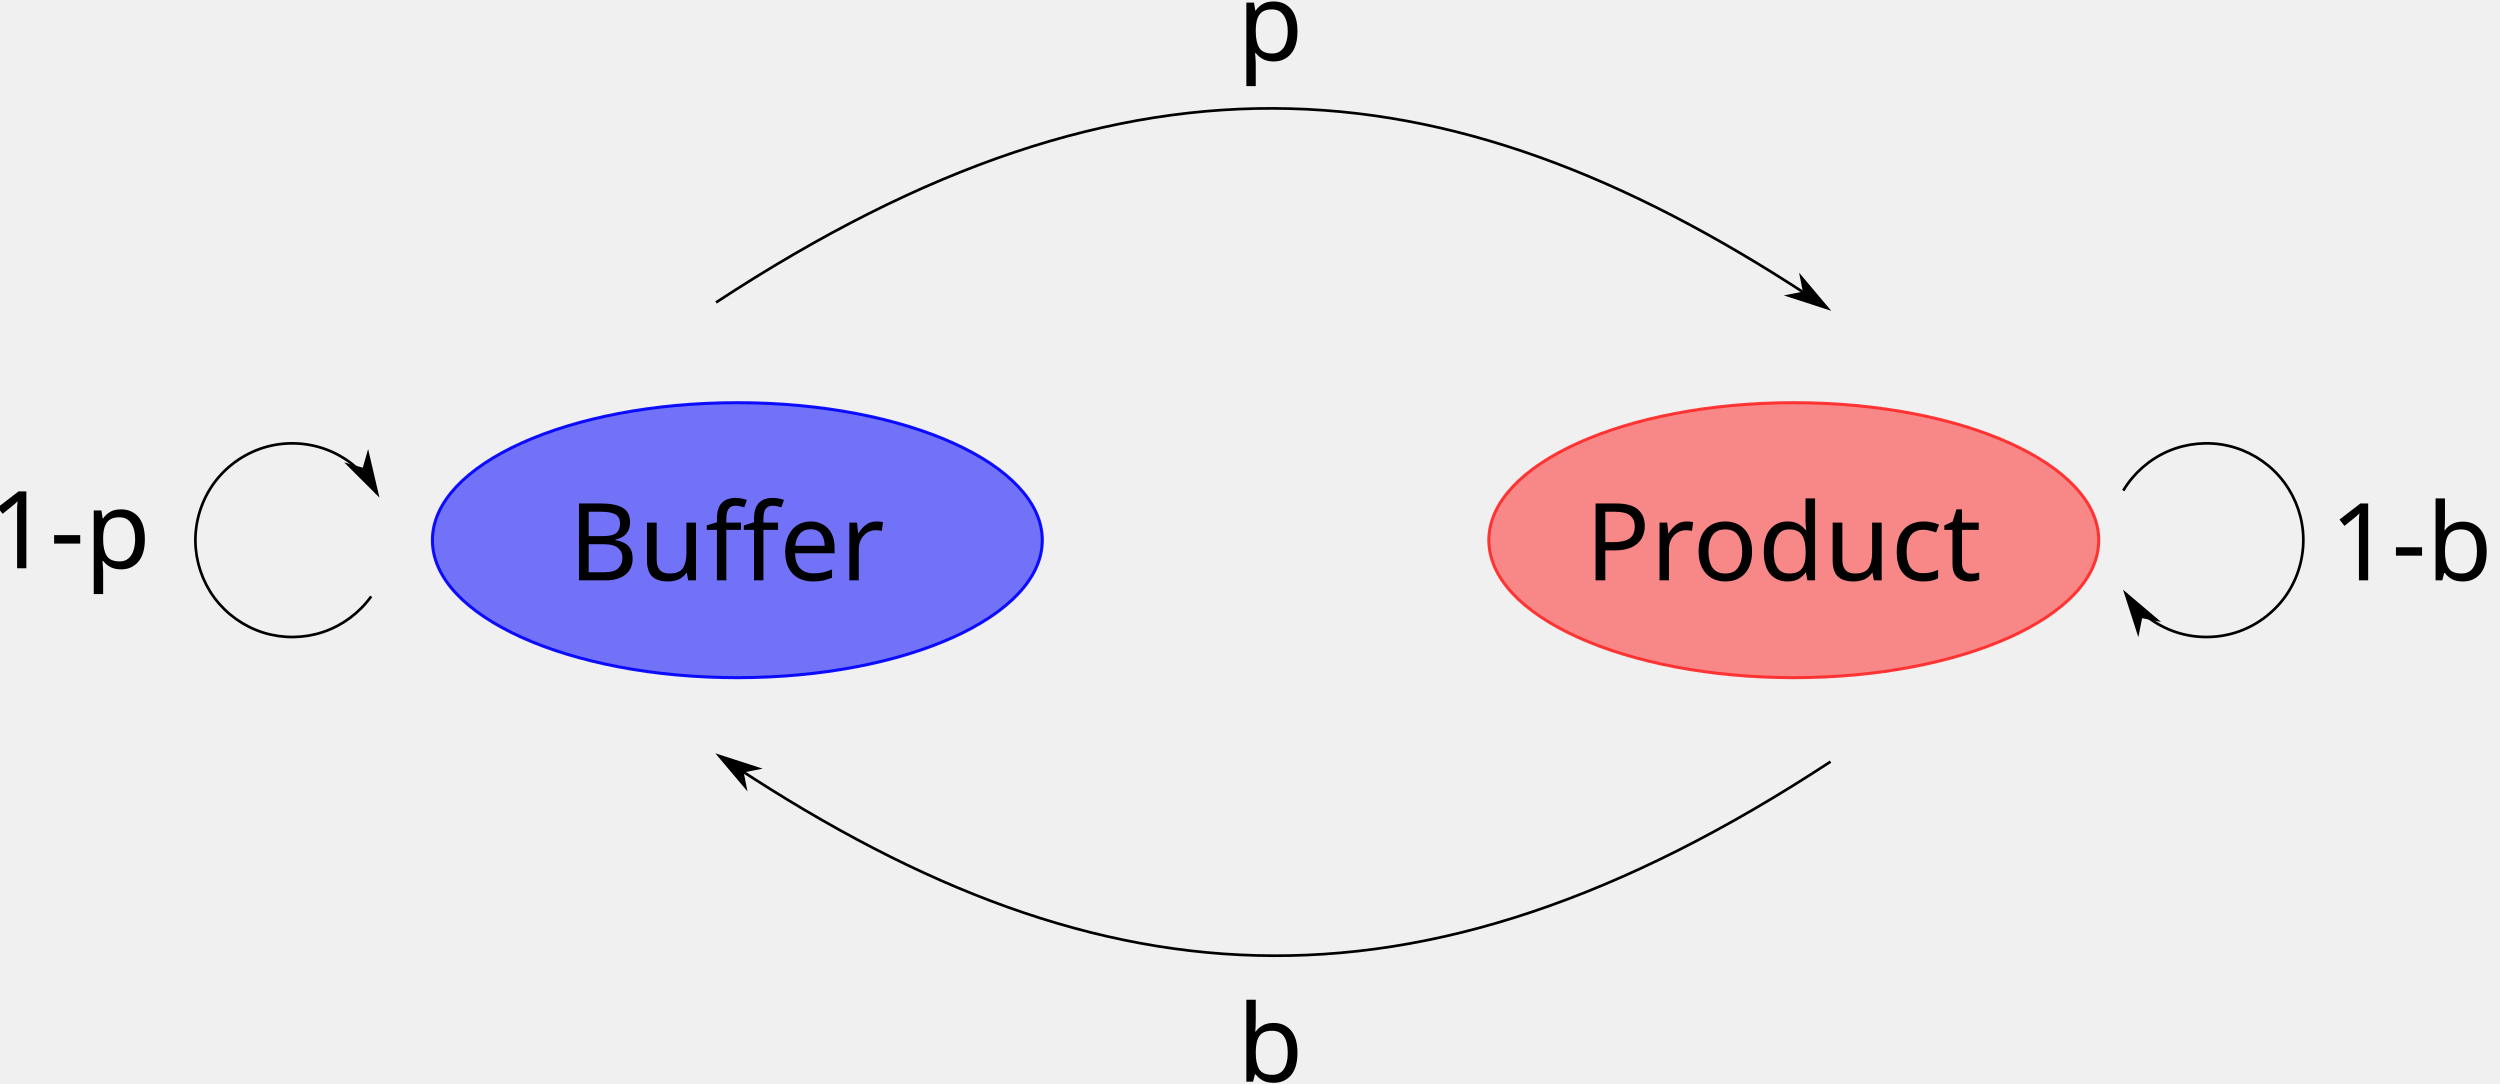
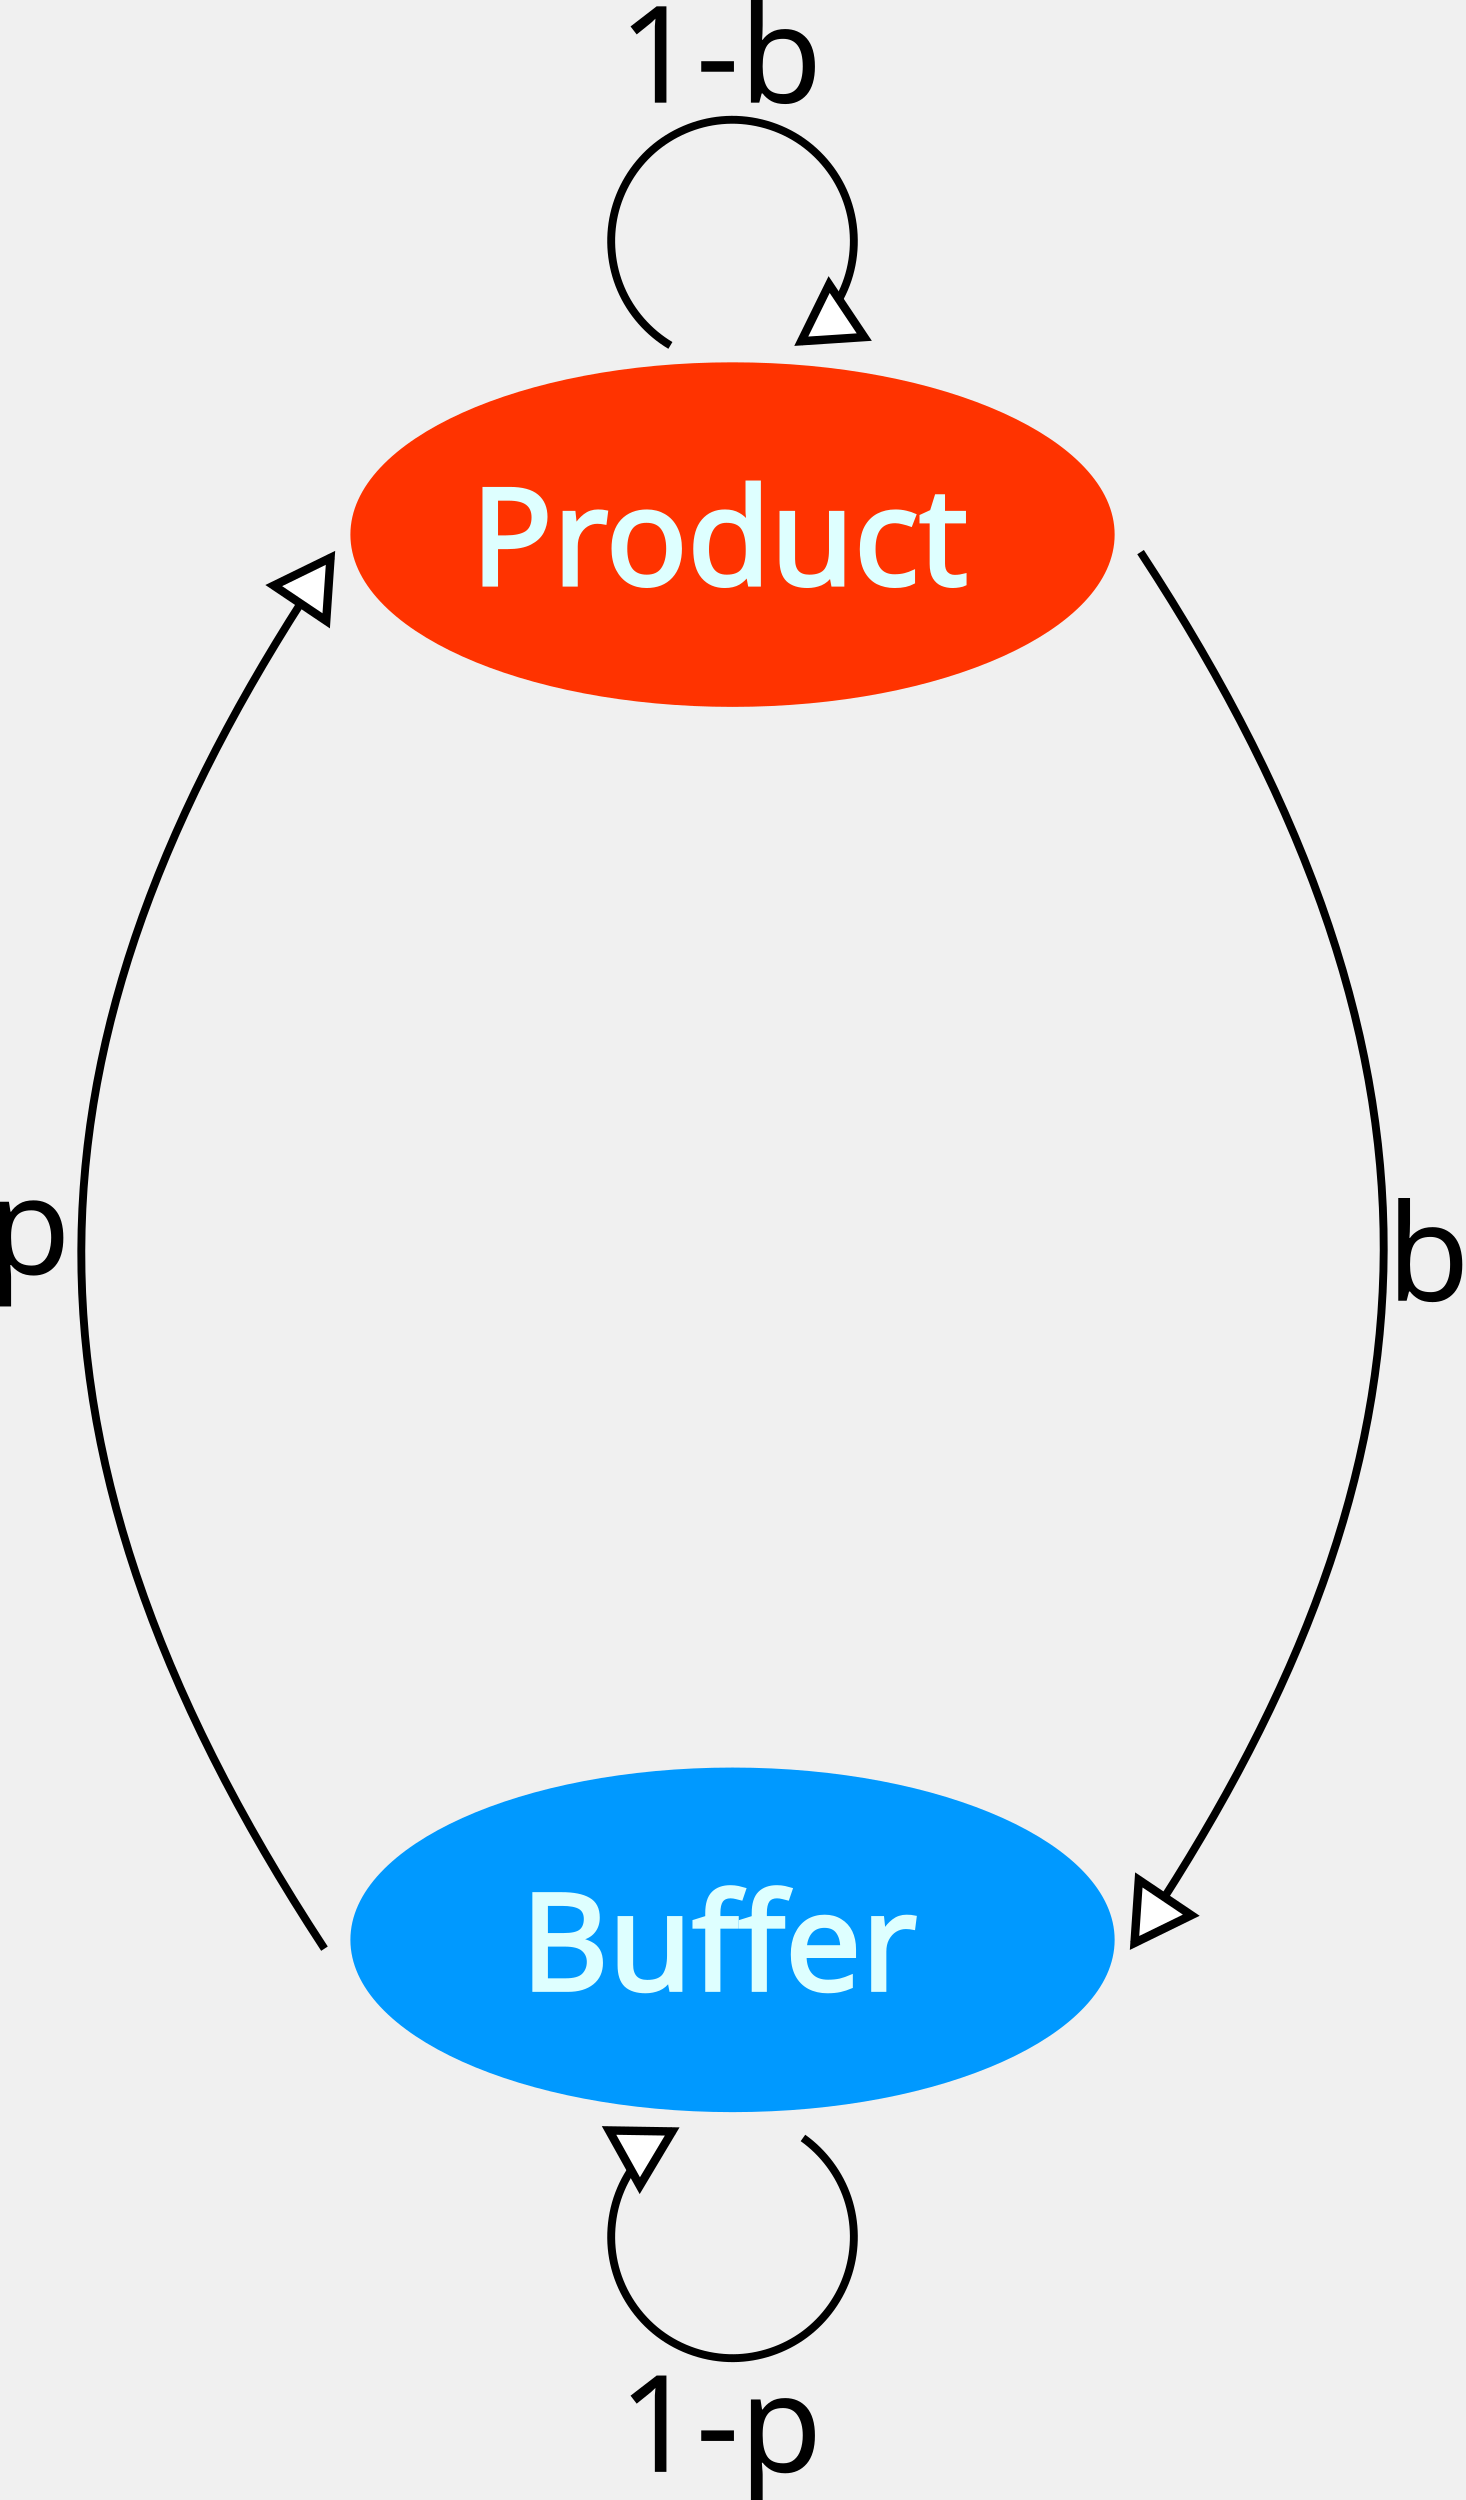
- <svg xmlns="http://www.w3.org/2000/svg" width="245.402mm" height="106.33mm" viewBox="0 0 245.402 106.33" version="1.1" id="svg8">
+ <svg xmlns="http://www.w3.org/2000/svg" width="114.764mm" height="195.838mm" viewBox="0 0 114.764 195.838" version="1.1" id="svg8">
  <defs id="defs2">
+     <marker style="overflow:visible" id="marker4929" refX="0.0" refY="0.0" orient="auto">
+       <path transform="scale(0.8) translate(-6,0)" style="fill-rule:evenodd;fill:#ffffff;stroke:#000000;stroke-width:1pt;stroke-opacity:1" d="M 5.77,0.0 L -2.88,5.0 L -2.88,-5.0 L 5.77,0.0 z " id="path4927" />
+     </marker>
+     <marker style="overflow:visible" id="marker4889" refX="0.0" refY="0.0" orient="auto">
+       <path transform="scale(0.8) translate(-6,0)" style="fill-rule:evenodd;fill:#ffffff;stroke:#000000;stroke-width:1pt;stroke-opacity:1" d="M 5.77,0.0 L -2.88,5.0 L -2.88,-5.0 L 5.77,0.0 z " id="path4887" />
+     </marker>
+     <marker style="overflow:visible" id="EmptyTriangleOutL" refX="0.0" refY="0.0" orient="auto">
+       <path transform="scale(0.8) translate(-6,0)" style="fill-rule:evenodd;fill:#ffffff;stroke:#000000;stroke-width:1pt;stroke-opacity:1" d="M 5.77,0.0 L -2.88,5.0 L -2.88,-5.0 L 5.77,0.0 z " id="path4717" />
+     </marker>
    <marker style="overflow:visible" id="marker5815" refX="0" refY="0" orient="auto">
      <path transform="matrix(-0.8,0,0,-0.8,-10,0)" style="fill:#000000;fill-opacity:1;fill-rule:evenodd;stroke:#000000;stroke-width:1pt;stroke-opacity:1" d="M 0,0 5,-5 -12.5,0 5,5 Z" id="path5813" />
-     </marker>
-     <marker orient="auto" refY="0" refX="0" id="Arrow1Lend" style="overflow:visible">
-       <path id="path4561" d="M 0,0 5,-5 -12.5,0 5,5 Z" style="fill:#000000;fill-opacity:1;fill-rule:evenodd;stroke:#000000;stroke-width:1pt;stroke-opacity:1" transform="matrix(-0.8,0,0,-0.8,-10,0)" />
    </marker>
    <marker orient="auto" refY="0" refX="0" id="Arrow1Lend-5" style="overflow:visible">
      <path id="path4561-6" d="M 0,0 5,-5 -12.5,0 5,5 Z" style="fill:#000000;fill-opacity:1;fill-rule:evenodd;stroke:#000000;stroke-width:1pt;stroke-opacity:1" transform="matrix(-0.8,0,0,-0.8,-10,0)" />
    </marker>
    <marker style="overflow:visible" id="marker5815-9" refX="0" refY="0" orient="auto">
      <path transform="matrix(-0.8,0,0,-0.8,-10,0)" style="fill:#000000;fill-opacity:1;fill-rule:evenodd;stroke:#000000;stroke-width:1pt;stroke-opacity:1" d="M 0,0 5,-5 -12.5,0 5,5 Z" id="path5813-1" />
    </marker>
  </defs>
-   <g id="layer1" transform="translate(25.34006,-34.77049)">
-     <ellipse style="fill:#0000ff;fill-opacity:0.527;stroke:#0000ff;stroke-width:0.3;stroke-miterlimit:4;stroke-dasharray:none;stroke-opacity:0.93" id="path815" cx="47.039" cy="87.795" rx="29.934" ry="13.497" />
-     <text xml:space="preserve" style="font-style:normal;font-weight:normal;font-size:10.583px;line-height:1.25;font-family:sans-serif;letter-spacing:0px;word-spacing:0px;fill:#000000;fill-opacity:1;stroke:none;stroke-width:0.265" x="30.459" y="91.74" id="text6886">
-       <tspan x="30.459" y="91.74" id="tspan6884" style="stroke-width:0.265">
-         <tspan x="30.459" y="91.74" id="tspan6882" style="stroke-width:0.265">Buffer</tspan>
+   <g id="layer1" transform="translate(-49.21735,139.2252)">
+     <g id="g3991" transform="translate(59.55985,-75.06191)">
+       <ellipse style="fill:#0099ff;fill-opacity:1" id="path815" cx="47.039" cy="87.795" rx="29.934" ry="13.497" />
+       <text xml:space="preserve" style="font-style:normal;font-weight:normal;font-size:10.583px;line-height:1.25;font-family:xkcd;letter-spacing:0px;word-spacing:0px;fill:#deffff;fill-opacity:1;stroke:#deffff;stroke-width:0.265;-inkscape-font-specification:'xkcd, Normal';font-stretch:normal;font-variant:normal;font-variant-ligatures:normal;font-variant-caps:normal;font-variant-numeric:normal;font-variant-east-asian:normal;" x="30.459" y="91.74" id="text6886">
+         <tspan x="30.459" y="91.74" id="tspan6884" style="stroke-width:0.265;fill:#deffff;stroke:#deffff;-inkscape-font-specification:'xkcd, Normal';font-family:xkcd;font-weight:normal;font-style:normal;font-stretch:normal;font-variant:normal;font-size:10.583px;font-variant-ligatures:normal;font-variant-caps:normal;font-variant-numeric:normal;font-variant-east-asian:normal;">
+           <tspan x="30.459" y="91.74" id="tspan6882" style="stroke-width:0.265;fill:#deffff;stroke:#deffff;-inkscape-font-specification:'xkcd, Normal';font-family:xkcd;font-weight:normal;font-style:normal;font-stretch:normal;font-variant:normal;font-size:10.583px;font-variant-ligatures:normal;font-variant-caps:normal;font-variant-numeric:normal;font-variant-east-asian:normal;">Buffer</tspan>
+         </tspan>
+       </text>
+     </g>
+     <g id="g3997" transform="translate(-44.14065,-185.142)">
+       <ellipse style="fill-opacity:1;fill:#ff3300" id="path815-3" cx="150.74" cy="87.795" rx="29.934" ry="13.497" />
+       <text xml:space="preserve" style="font-style:normal;font-weight:normal;font-size:10.583px;line-height:1.25;font-family:xkcd;letter-spacing:0px;word-spacing:0px;fill:#deffff;fill-opacity:1;stroke:#deffff;stroke-width:0.265;-inkscape-font-specification:'xkcd, Normal';font-stretch:normal;font-variant:normal;font-variant-ligatures:normal;font-variant-caps:normal;font-variant-numeric:normal;font-variant-east-asian:normal;" x="130.255" y="91.74" id="text6874">
+         <tspan x="130.255" y="91.74" id="tspan6872" style="stroke-width:0.265;fill:#deffff;stroke:#deffff;-inkscape-font-specification:'xkcd, Normal';font-family:xkcd;font-weight:normal;font-style:normal;font-stretch:normal;font-variant:normal;font-size:10.583px;font-variant-ligatures:normal;font-variant-caps:normal;font-variant-numeric:normal;font-variant-east-asian:normal;">
+           <tspan x="130.255" y="91.74" id="tspan6870" style="stroke-width:0.265;fill:#deffff;stroke:#deffff;-inkscape-font-specification:'xkcd, Normal';font-family:xkcd;font-weight:normal;font-style:normal;font-stretch:normal;font-variant:normal;font-size:10.583px;font-variant-ligatures:normal;font-variant-caps:normal;font-variant-numeric:normal;font-variant-east-asian:normal;">Product</tspan>
+         </tspan>
+       </text>
+     </g>
+     <path style="fill:none;stroke:#000000;stroke-width:0.619;stroke-linecap:butt;stroke-linejoin:miter;stroke-miterlimit:4;stroke-dasharray:none;stroke-opacity:1;marker-end:url(#EmptyTriangleOutL)" d="m 138.563,-95.976 c 27.001,41.16 23.91,72.697 -0.535,109.046" id="path4556" />
+     <path style="fill:none;stroke:#000000;stroke-width:0.619;stroke-linecap:butt;stroke-linejoin:miter;stroke-miterlimit:4;stroke-dasharray:none;stroke-opacity:1;marker-end:url(#EmptyTriangleOutL)" d="m 74.635,13.424 c -27.001,-41.16 -23.91,-72.697 0.535,-109.046" id="path4556-2" />
+     <path style="fill:none;stroke:#000000;stroke-width:0.619;stroke-linecap:butt;stroke-linejoin:miter;stroke-opacity:1;marker-end:url(#marker4889);stroke-miterlimit:4;stroke-dasharray:none" d="m 101.733,-112.166 c -1.712,-1.02 -3.088,-2.591 -3.873,-4.422 -0.785,-1.831 -0.974,-3.912 -0.533,-5.854 0.442,-1.943 1.512,-3.737 3.011,-5.049 1.499,-1.312 3.42,-2.134 5.404,-2.314 2.085,-0.189 4.228,0.336 5.991,1.466 1.762,1.13 3.133,2.859 3.831,4.833 0.698,1.974 0.72,4.18 0.061,6.167 -0.659,1.987 -1.996,3.743 -3.736,4.907" id="path5803" />
+     <path style="fill:none;stroke:#000000;stroke-width:0.619;stroke-linecap:butt;stroke-linejoin:miter;stroke-opacity:1;marker-end:url(#marker4929);stroke-miterlimit:4;stroke-dasharray:none" d="m 112.117,28.251 c 1.623,1.156 2.866,2.835 3.499,4.724 0.633,1.889 0.652,3.978 0.053,5.878 -0.599,1.9 -1.812,3.601 -3.413,4.786 -1.601,1.185 -3.583,1.848 -5.575,1.865 -2.094,0.018 -4.187,-0.68 -5.851,-1.95 -1.664,-1.27 -2.889,-3.105 -3.424,-5.129 -0.535,-2.024 -0.376,-4.225 0.443,-6.151 0.819,-1.927 2.295,-3.567 4.124,-4.586" id="path5803-7" />
+     <text xml:space="preserve" style="font-style:normal;font-weight:normal;font-size:10.583px;line-height:1.25;font-family:xkcd;letter-spacing:0px;word-spacing:0px;fill:#000000;fill-opacity:1;stroke:none;stroke-width:0.265;-inkscape-font-specification:'xkcd, Normal';font-stretch:normal;font-variant:normal;font-variant-ligatures:normal;font-variant-caps:normal;font-variant-numeric:normal;font-variant-east-asian:normal;" x="48.256" y="-39.413" id="text6862">
+       <tspan x="48.256" y="-39.413" id="tspan6860" style="stroke-width:0.265;-inkscape-font-specification:'xkcd, Normal';font-family:xkcd;font-weight:normal;font-style:normal;font-stretch:normal;font-variant:normal;font-size:10.583px;font-variant-ligatures:normal;font-variant-caps:normal;font-variant-numeric:normal;font-variant-east-asian:normal;">
+         <tspan x="48.256" y="-39.413" id="tspan6858" style="stroke-width:0.265;-inkscape-font-specification:'xkcd, Normal';font-family:xkcd;font-weight:normal;font-style:normal;font-stretch:normal;font-variant:normal;font-size:10.583px;font-variant-ligatures:normal;font-variant-caps:normal;font-variant-numeric:normal;font-variant-east-asian:normal;">p</tspan>
      </tspan>
    </text>
-     <ellipse style="fill:#ff2a2a;fill-opacity:0.527;stroke:#ff2a2a;stroke-width:0.3;stroke-miterlimit:4;stroke-dasharray:none;stroke-opacity:0.93" id="path815-3" cx="150.74" cy="87.795" rx="29.934" ry="13.497" />
-     <text xml:space="preserve" style="font-style:normal;font-weight:normal;font-size:10.583px;line-height:1.25;font-family:sans-serif;letter-spacing:0px;word-spacing:0px;fill:#000000;fill-opacity:1;stroke:none;stroke-width:0.265" x="130.255" y="91.74" id="text6874">
-       <tspan x="130.255" y="91.74" id="tspan6872" style="stroke-width:0.265">
-         <tspan x="130.255" y="91.74" id="tspan6870" style="stroke-width:0.265">Product</tspan>
+     <text xml:space="preserve" style="font-style:normal;font-weight:normal;font-size:10.583px;line-height:1.25;font-family:xkcd;letter-spacing:0px;word-spacing:0px;fill:#000000;fill-opacity:1;stroke:none;stroke-width:0.265;-inkscape-font-specification:'xkcd, Normal';font-stretch:normal;font-variant:normal;font-variant-ligatures:normal;font-variant-caps:normal;font-variant-numeric:normal;font-variant-east-asian:normal;" x="157.842" y="-37.331" id="text6856">
+       <tspan x="157.842" y="-37.331" id="tspan6854" style="stroke-width:0.265;-inkscape-font-specification:'xkcd, Normal';font-family:xkcd;font-weight:normal;font-style:normal;font-stretch:normal;font-variant:normal;font-size:10.583px;font-variant-ligatures:normal;font-variant-caps:normal;font-variant-numeric:normal;font-variant-east-asian:normal;">
+         <tspan x="157.842" y="-37.331" id="tspan6852" style="stroke-width:0.265;-inkscape-font-specification:'xkcd, Normal';font-family:xkcd;font-weight:normal;font-style:normal;font-stretch:normal;font-variant:normal;font-size:10.583px;font-variant-ligatures:normal;font-variant-caps:normal;font-variant-numeric:normal;font-variant-east-asian:normal;">b</tspan>
      </tspan>
    </text>
-     <path style="fill:none;stroke:#000000;stroke-width:0.265;stroke-linecap:butt;stroke-linejoin:miter;stroke-miterlimit:4;stroke-dasharray:none;stroke-opacity:1;marker-end:url(#Arrow1Lend)" d="M 44.946,64.459 C 86.106,37.458 117.644,40.549 153.992,64.994" id="path4556" />
-     <path style="fill:none;stroke:#000000;stroke-width:0.265;stroke-linecap:butt;stroke-linejoin:miter;stroke-miterlimit:4;stroke-dasharray:none;stroke-opacity:1;marker-end:url(#Arrow1Lend-5)" d="m 154.347,109.535 c -41.16,27.001 -72.697,23.91 -109.046,-0.535" id="path4556-2" />
-     <path style="fill:none;stroke:#000000;stroke-width:0.265px;stroke-linecap:butt;stroke-linejoin:miter;stroke-opacity:1;marker-end:url(#marker5815)" d="m 183.08,80.244 c 1.02,-1.712 2.591,-3.088 4.422,-3.873 1.831,-0.785 3.912,-0.974 5.854,-0.533 1.943,0.442 3.737,1.512 5.049,3.011 1.312,1.499 2.134,3.42 2.314,5.404 0.189,2.085 -0.336,4.228 -1.466,5.991 -1.13,1.762 -2.859,3.133 -4.833,3.831 -1.974,0.698 -4.18,0.72 -6.167,0.061 -1.987,-0.659 -3.743,-1.996 -4.907,-3.736" id="path5803" transform="translate(0,2.684415)" />
-     <path transform="rotate(-175.3154,97.35399,90.29568)" style="fill:none;stroke:#000000;stroke-width:0.265px;stroke-linecap:butt;stroke-linejoin:miter;stroke-opacity:1;marker-end:url(#marker5815-9)" d="m 183.08,80.244 c 1.02,-1.712 2.591,-3.088 4.422,-3.873 1.831,-0.785 3.912,-0.974 5.854,-0.533 1.943,0.442 3.737,1.512 5.049,3.011 1.312,1.499 2.134,3.42 2.314,5.404 0.189,2.085 -0.336,4.228 -1.466,5.991 -1.13,1.762 -2.859,3.133 -4.833,3.831 -1.974,0.698 -4.18,0.72 -6.167,0.061 -1.987,-0.659 -3.743,-1.996 -4.907,-3.736" id="path5803-7" />
-     <text xml:space="preserve" style="font-style:normal;font-weight:normal;font-size:10.583px;line-height:1.25;font-family:sans-serif;letter-spacing:0px;word-spacing:0px;fill:#000000;fill-opacity:1;stroke:none;stroke-width:0.265" x="96.096" y="40.698" id="text6862">
-       <tspan x="96.096" y="40.698" id="tspan6860" style="stroke-width:0.265">
-         <tspan x="96.096" y="40.698" id="tspan6858" style="stroke-width:0.265">p</tspan>
+     <text xml:space="preserve" style="font-style:normal;font-weight:normal;font-size:10.583px;line-height:1.25;font-family:xkcd;letter-spacing:0px;word-spacing:0px;fill:#000000;fill-opacity:1;stroke:none;stroke-width:0.265;-inkscape-font-specification:'xkcd, Normal';font-stretch:normal;font-variant:normal;font-variant-ligatures:normal;font-variant-caps:normal;font-variant-numeric:normal;font-variant-east-asian:normal;" x="97.672" y="-131.184" id="text6850">
+       <tspan x="97.672" y="-131.184" id="tspan6848" style="stroke-width:0.265;-inkscape-font-specification:'xkcd, Normal';font-family:xkcd;font-weight:normal;font-style:normal;font-stretch:normal;font-variant:normal;font-size:10.583px;font-variant-ligatures:normal;font-variant-caps:normal;font-variant-numeric:normal;font-variant-east-asian:normal;">
+         <tspan x="97.672" y="-131.184" id="tspan6846" style="stroke-width:0.265;-inkscape-font-specification:'xkcd, Normal';font-family:xkcd;font-weight:normal;font-style:normal;font-stretch:normal;font-variant:normal;font-size:10.583px;font-variant-ligatures:normal;font-variant-caps:normal;font-variant-numeric:normal;font-variant-east-asian:normal;">1-b</tspan>
      </tspan>
    </text>
-     <text xml:space="preserve" style="font-style:normal;font-weight:normal;font-size:10.583px;line-height:1.25;font-family:sans-serif;letter-spacing:0px;word-spacing:0px;fill:#000000;fill-opacity:1;stroke:none;stroke-width:0.265" x="96.096" y="140.951" id="text6856">
-       <tspan x="96.096" y="140.951" id="tspan6854" style="stroke-width:0.265">
-         <tspan x="96.096" y="140.951" id="tspan6852" style="stroke-width:0.265">b</tspan>
-       </tspan>
-     </text>
-     <text xml:space="preserve" style="font-style:normal;font-weight:normal;font-size:10.583px;line-height:1.25;font-family:sans-serif;letter-spacing:0px;word-spacing:0px;fill:#000000;fill-opacity:1;stroke:none;stroke-width:0.265" x="203.371" y="91.74" id="text6850">
-       <tspan x="203.371" y="91.74" id="tspan6848" style="stroke-width:0.265">
-         <tspan x="203.371" y="91.74" id="tspan6846" style="stroke-width:0.265">1-b</tspan>
-       </tspan>
-     </text>
-     <text xml:space="preserve" style="font-style:normal;font-weight:normal;font-size:10.583px;line-height:1.25;font-family:sans-serif;letter-spacing:0px;word-spacing:0px;fill:#000000;fill-opacity:1;stroke:none;stroke-width:0.265" x="-26.503" y="90.552" id="text6844">
-       <tspan x="-26.503" y="90.552" id="tspan6842" style="stroke-width:0.265">
-         <tspan x="-26.503" y="90.552" id="tspan6840" style="stroke-width:0.265">1-p</tspan>
+     <text xml:space="preserve" style="font-style:normal;font-weight:normal;font-size:10.583px;line-height:1.25;font-family:xkcd;letter-spacing:0px;word-spacing:0px;fill:#000000;fill-opacity:1;stroke:none;stroke-width:0.265;-inkscape-font-specification:'xkcd, Normal';font-stretch:normal;font-variant:normal;font-variant-ligatures:normal;font-variant-caps:normal;font-variant-numeric:normal;font-variant-east-asian:normal;" x="97.672" y="54.411" id="text6844">
+       <tspan x="97.672" y="54.411" id="tspan6842" style="stroke-width:0.265;-inkscape-font-specification:'xkcd, Normal';font-family:xkcd;font-weight:normal;font-style:normal;font-stretch:normal;font-variant:normal;font-size:10.583px;font-variant-ligatures:normal;font-variant-caps:normal;font-variant-numeric:normal;font-variant-east-asian:normal;">
+         <tspan x="97.672" y="54.411" id="tspan6840" style="stroke-width:0.265;-inkscape-font-specification:'xkcd, Normal';font-family:xkcd;font-weight:normal;font-style:normal;font-stretch:normal;font-variant:normal;font-size:10.583px;font-variant-ligatures:normal;font-variant-caps:normal;font-variant-numeric:normal;font-variant-east-asian:normal;">1-p</tspan>
      </tspan>
    </text>
  </g>
</svg>
